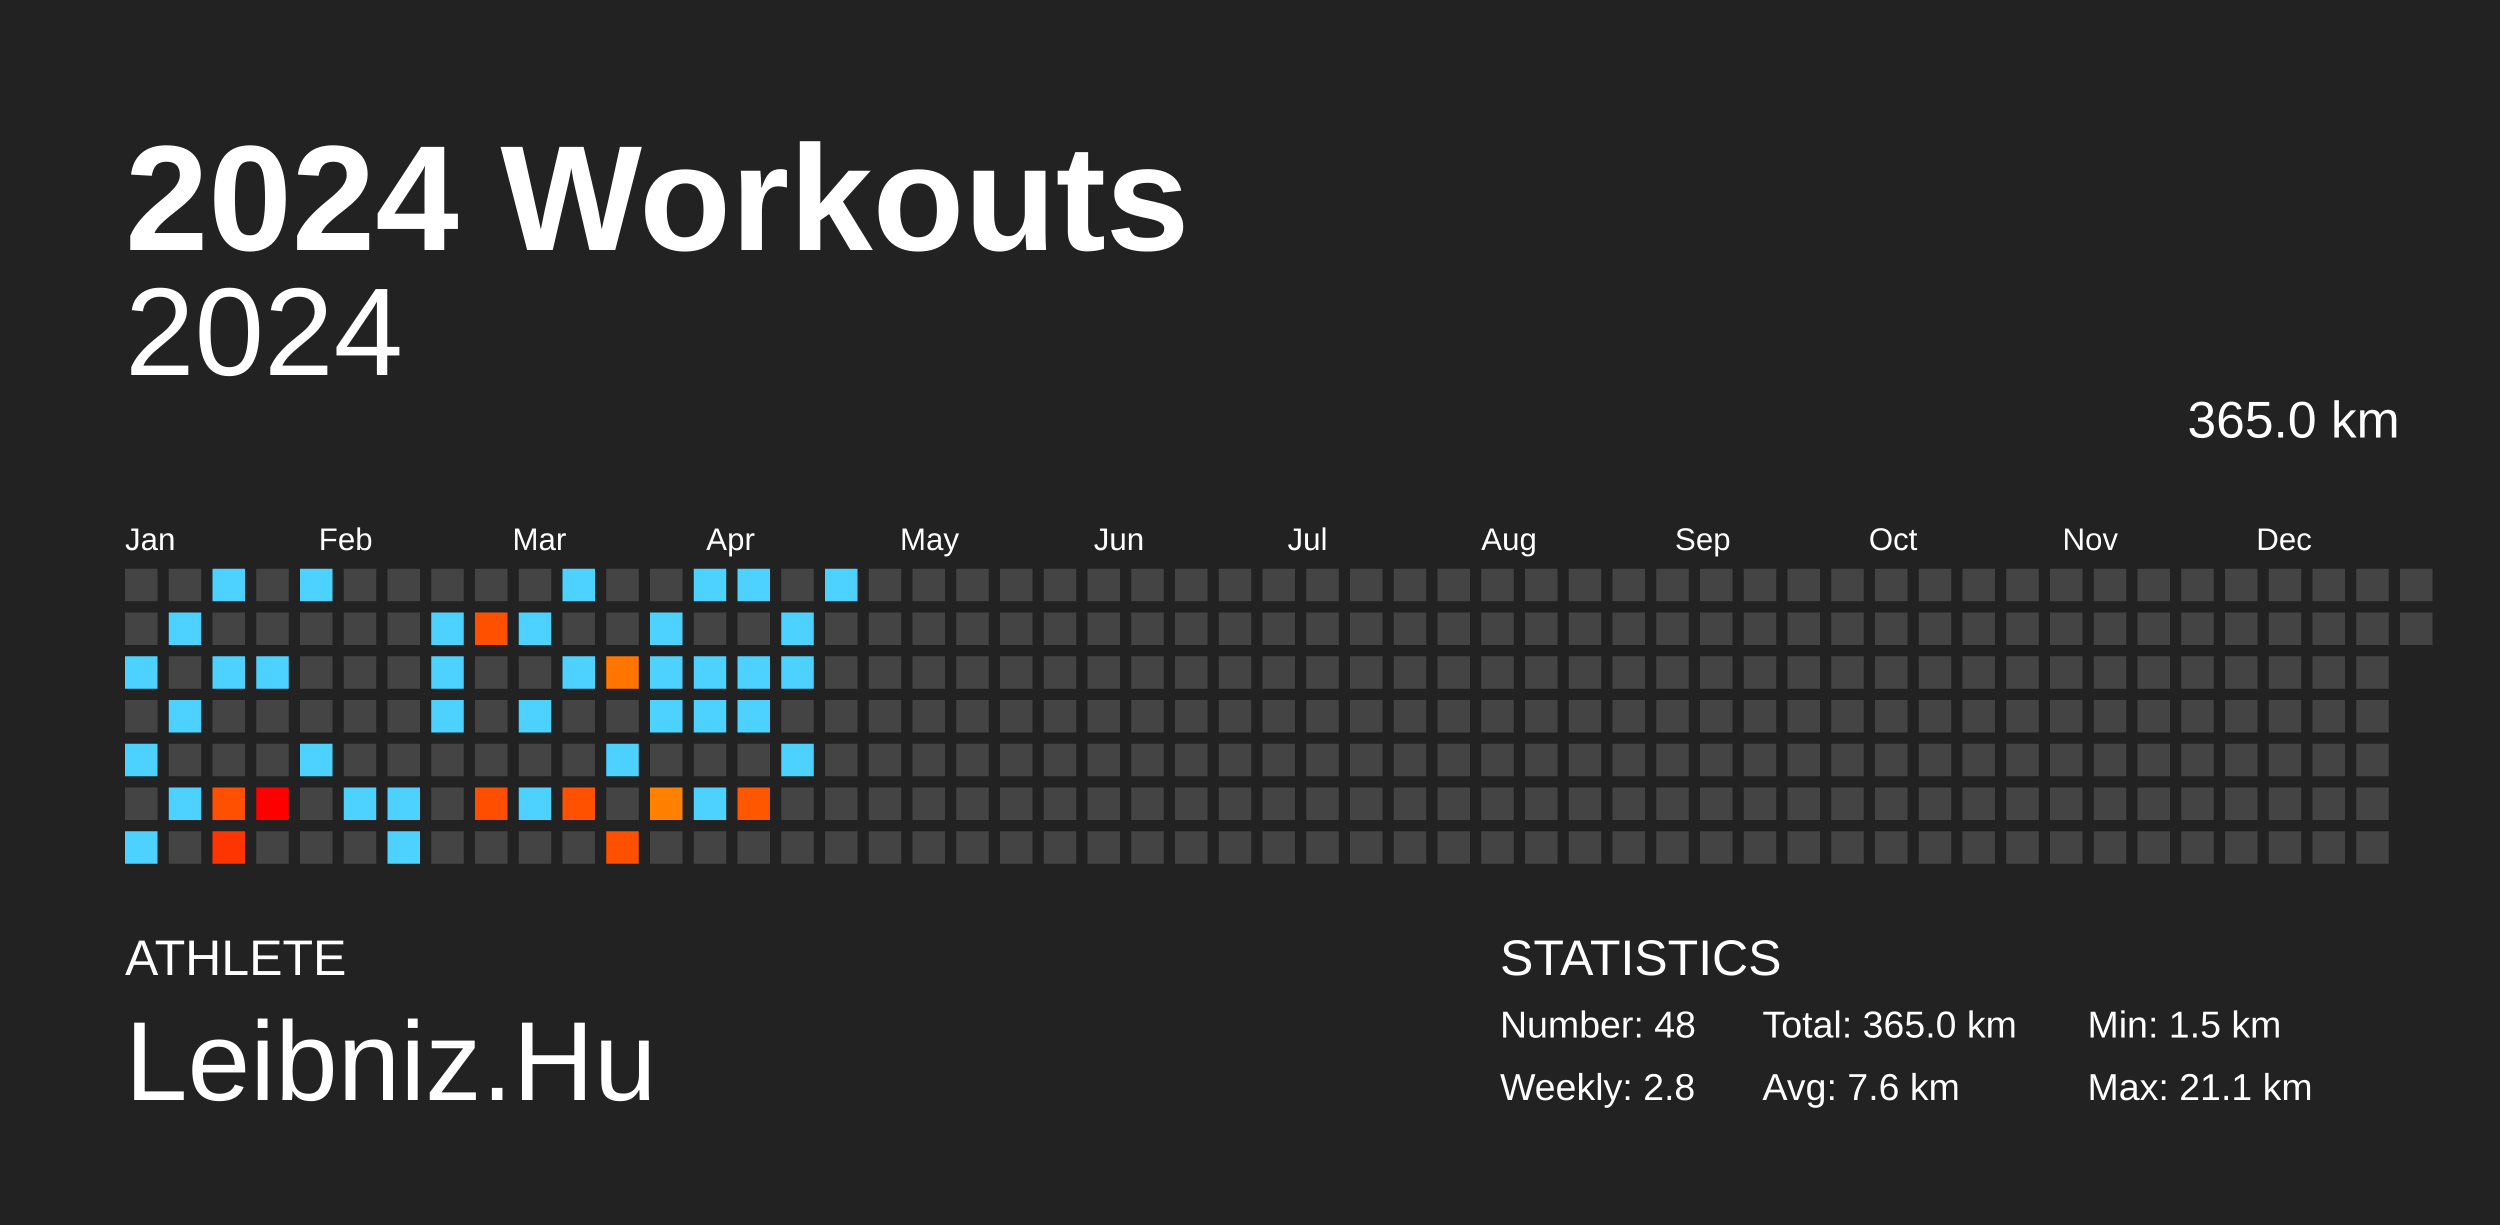
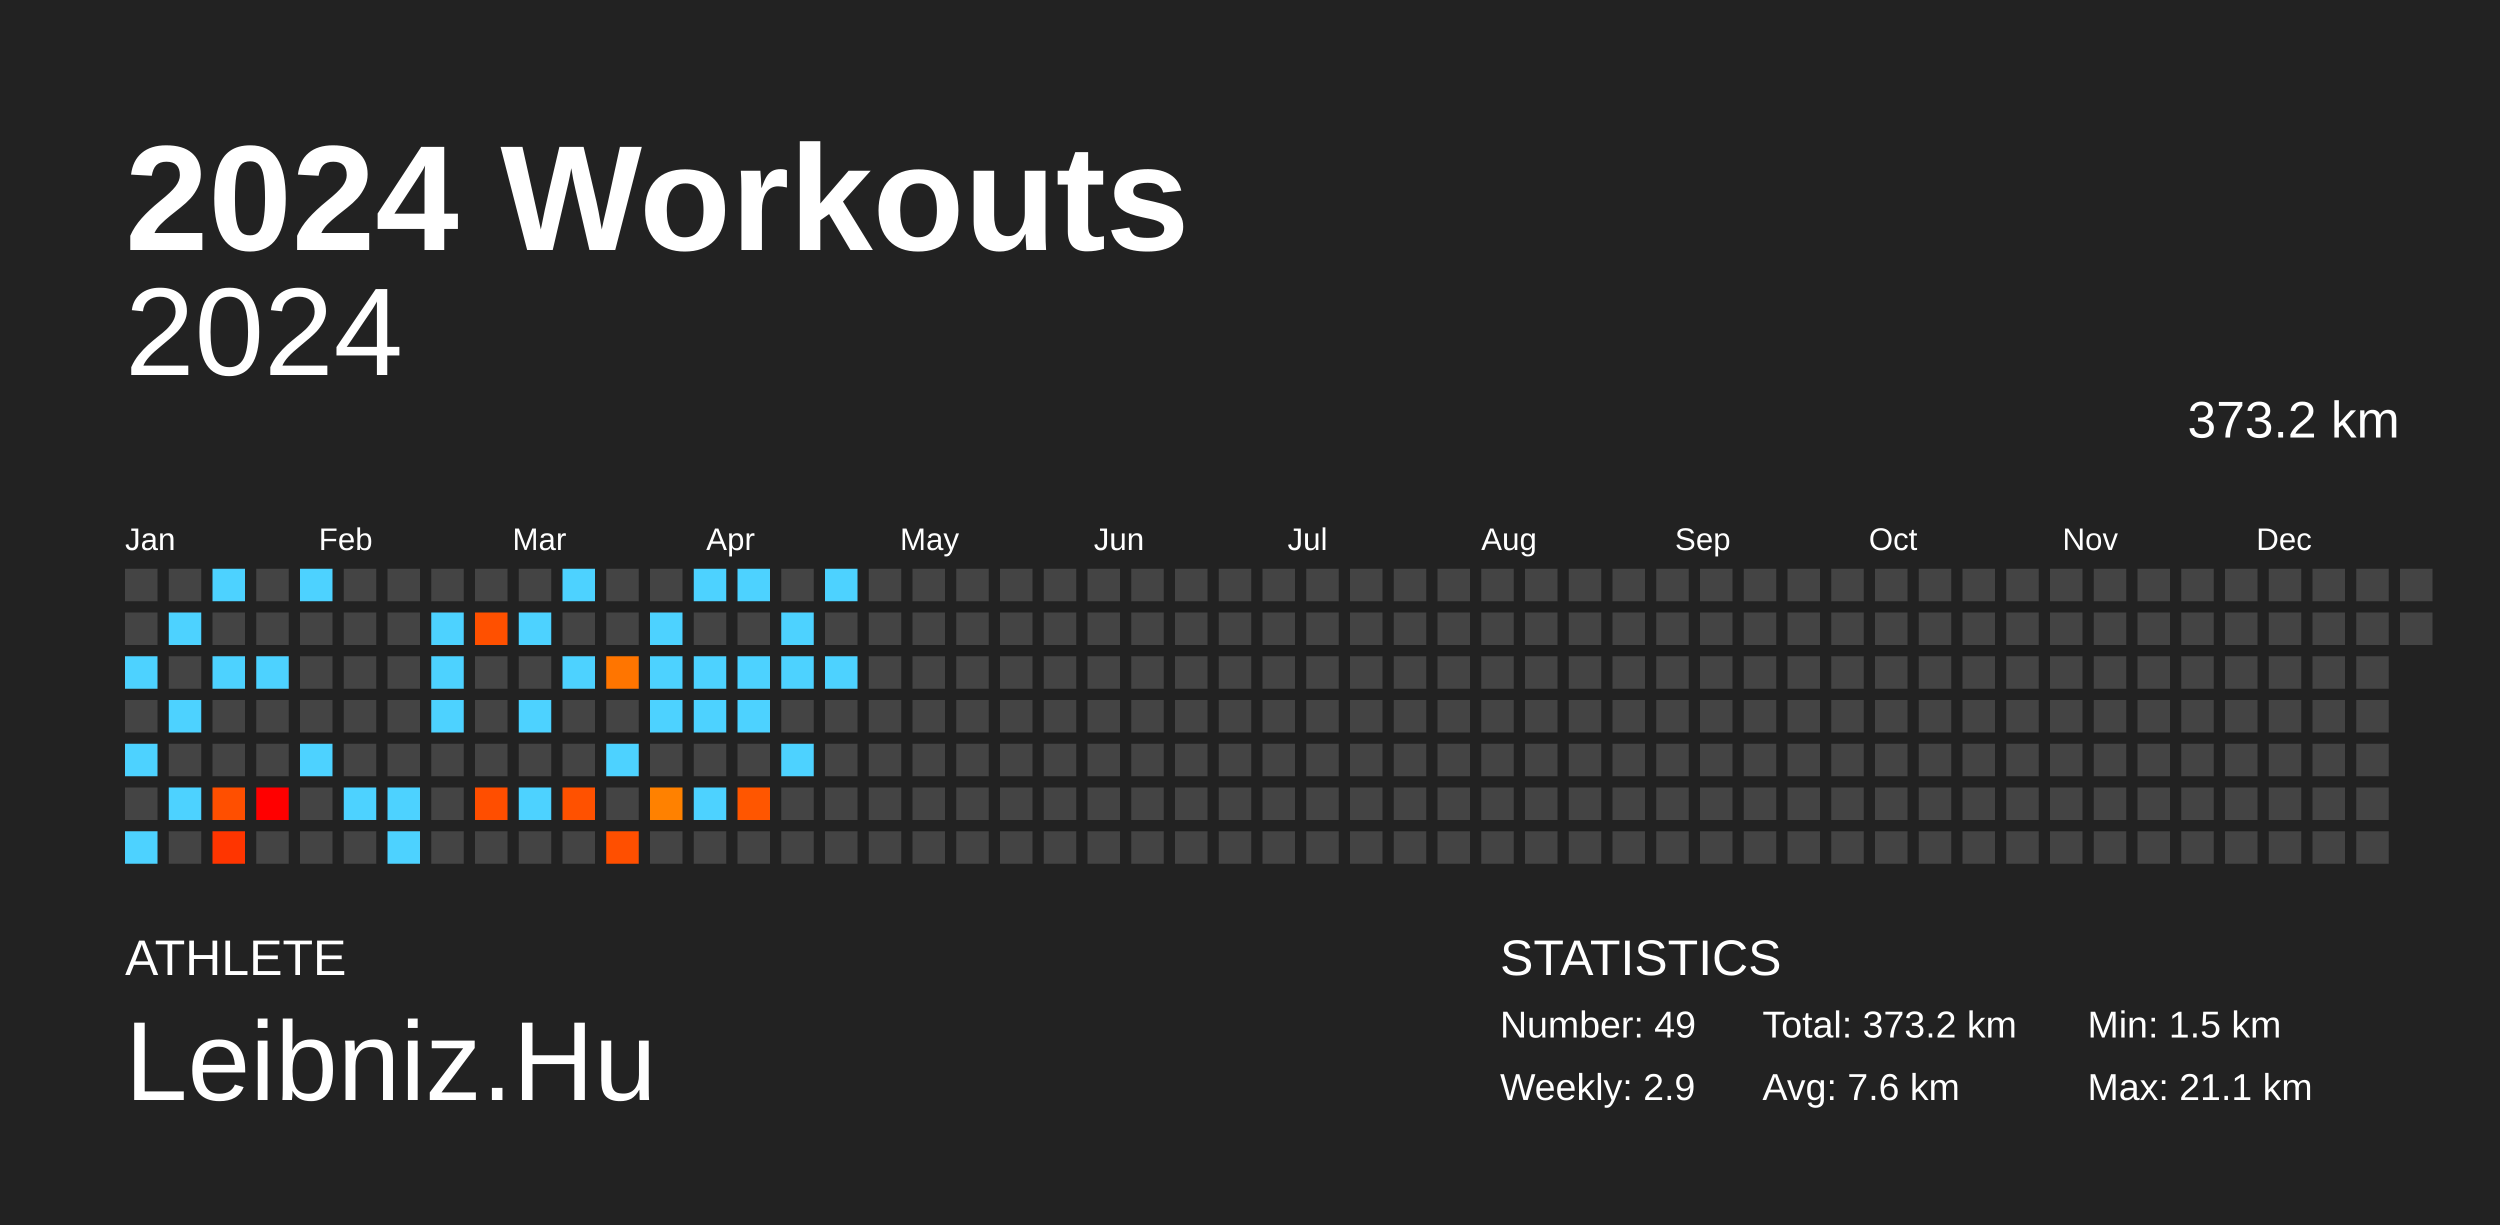
<svg xmlns="http://www.w3.org/2000/svg" baseProfile="full" height="98mm" version="1.1" viewBox="0,0,200,98" width="200mm">
  <defs />
  <rect fill="#222222" height="98" width="200" x="0" y="0" />
  <text fill="#FFFFFF" style="font-size:12px; font-family:Arial; font-weight:bold;" x="10" y="20">2024 Workouts</text>
  <text fill="#FFFFFF" style="font-size:4px; font-family:Arial" x="10" y="78">ATHLETE</text>
  <text fill="#FFFFFF" style="font-size:9px; font-family:Arial" x="10" y="88">Leibniz.Hu</text>
  <text fill="#FFFFFF" style="font-size:4px; font-family:Arial" x="120" y="78">STATISTICS</text>
-   <text fill="#FFFFFF" style="font-size:3px; font-family:Arial" x="120" y="83">Number: 48</text>
-   <text fill="#FFFFFF" style="font-size:3px; font-family:Arial" x="120" y="88">Weekly: 2.8</text>
-   <text fill="#FFFFFF" style="font-size:3px; font-family:Arial" x="141" y="83">Total: 365.0 km</text>
+   <text fill="#FFFFFF" style="font-size:3px; font-family:Arial" x="120" y="83">Number: 49</text>
+   <text fill="#FFFFFF" style="font-size:3px; font-family:Arial" x="120" y="88">Weekly: 2.9</text>
+   <text fill="#FFFFFF" style="font-size:3px; font-family:Arial" x="141" y="83">Total: 373.2 km</text>
  <text fill="#FFFFFF" style="font-size:3px; font-family:Arial" x="141" y="88">Avg: 7.6 km</text>
  <text fill="#FFFFFF" style="font-size:3px; font-family:Arial" x="167" y="83">Min: 1.5 km</text>
  <text fill="#FFFFFF" style="font-size:3px; font-family:Arial" x="167" y="88">Max: 21.1 km</text>
  <text alignment-baseline="hanging" fill="#FFFFFF" style="font-size:10.0px; font-family:Arial;" x="10" y="30">2024</text>
-   <text alignment-baseline="hanging" fill="#FFFFFF" style="font-size:4.125px; font-family:Arial;" x="175" y="35">365.0 km</text>
+   <text alignment-baseline="hanging" fill="#FFFFFF" style="font-size:4.125px; font-family:Arial;" x="175" y="35">373.2 km</text>
  <text fill="#FFFFFF" style="font-size:2.5px; font-family:Arial" x="10.0" y="44">Jan</text>
  <text fill="#FFFFFF" style="font-size:2.5px; font-family:Arial" x="25.5" y="44">Feb</text>
  <text fill="#FFFFFF" style="font-size:2.5px; font-family:Arial" x="41.0" y="44">Mar</text>
  <text fill="#FFFFFF" style="font-size:2.5px; font-family:Arial" x="56.5" y="44">Apr</text>
  <text fill="#FFFFFF" style="font-size:2.5px; font-family:Arial" x="72.0" y="44">May</text>
  <text fill="#FFFFFF" style="font-size:2.5px; font-family:Arial" x="87.5" y="44">Jun</text>
  <text fill="#FFFFFF" style="font-size:2.5px; font-family:Arial" x="103.0" y="44">Jul</text>
  <text fill="#FFFFFF" style="font-size:2.5px; font-family:Arial" x="118.5" y="44">Aug</text>
  <text fill="#FFFFFF" style="font-size:2.5px; font-family:Arial" x="134.0" y="44">Sep</text>
  <text fill="#FFFFFF" style="font-size:2.5px; font-family:Arial" x="149.5" y="44">Oct</text>
  <text fill="#FFFFFF" style="font-size:2.5px; font-family:Arial" x="165.0" y="44">Nov</text>
  <text fill="#FFFFFF" style="font-size:2.5px; font-family:Arial" x="180.5" y="44">Dec</text>
  <rect fill="#444444" height="2.6" width="2.6" x="10.0" y="45.5" />
  <rect fill="#444444" height="2.6" width="2.6" x="10.0" y="49.0" />
  <rect fill="#4dd2ff" height="2.6" width="2.6" x="10.0" y="52.5" />
  <rect fill="#444444" height="2.6" width="2.6" x="10.0" y="56.0" />
  <rect fill="#4dd2ff" height="2.6" width="2.6" x="10.0" y="59.5" />
  <rect fill="#444444" height="2.6" width="2.6" x="10.0" y="63.0" />
  <rect fill="#4dd2ff" height="2.6" width="2.6" x="10.0" y="66.5" />
  <rect fill="#444444" height="2.6" width="2.6" x="13.5" y="45.5" />
  <rect fill="#4dd2ff" height="2.6" width="2.6" x="13.5" y="49.0" />
  <rect fill="#444444" height="2.6" width="2.6" x="13.5" y="52.5" />
  <rect fill="#4dd2ff" height="2.6" width="2.6" x="13.5" y="56.0" />
  <rect fill="#444444" height="2.6" width="2.6" x="13.5" y="59.5" />
  <rect fill="#4dd2ff" height="2.6" width="2.6" x="13.5" y="63.0" />
  <rect fill="#444444" height="2.6" width="2.6" x="13.5" y="66.5" />
  <rect fill="#4dd2ff" height="2.6" width="2.6" x="17.0" y="45.5" />
  <rect fill="#444444" height="2.6" width="2.6" x="17.0" y="49.0" />
  <rect fill="#4dd2ff" height="2.6" width="2.6" x="17.0" y="52.5" />
  <rect fill="#444444" height="2.6" width="2.6" x="17.0" y="56.0" />
  <rect fill="#444444" height="2.6" width="2.6" x="17.0" y="59.5" />
  <rect fill="#ff4f00" height="2.6" width="2.6" x="17.0" y="63.0" />
  <rect fill="#ff3500" height="2.6" width="2.6" x="17.0" y="66.5" />
  <rect fill="#444444" height="2.6" width="2.6" x="20.5" y="45.5" />
  <rect fill="#444444" height="2.6" width="2.6" x="20.5" y="49.0" />
  <rect fill="#4dd2ff" height="2.6" width="2.6" x="20.5" y="52.5" />
  <rect fill="#444444" height="2.6" width="2.6" x="20.5" y="56.0" />
  <rect fill="#444444" height="2.6" width="2.6" x="20.5" y="59.5" />
  <rect fill="red" height="2.6" width="2.6" x="20.5" y="63.0" />
  <rect fill="#444444" height="2.6" width="2.6" x="20.5" y="66.5" />
  <rect fill="#4dd2ff" height="2.6" width="2.6" x="24.0" y="45.5" />
  <rect fill="#444444" height="2.6" width="2.6" x="24.0" y="49.0" />
  <rect fill="#444444" height="2.6" width="2.6" x="24.0" y="52.5" />
  <rect fill="#444444" height="2.6" width="2.6" x="24.0" y="56.0" />
  <rect fill="#4dd2ff" height="2.6" width="2.6" x="24.0" y="59.5" />
  <rect fill="#444444" height="2.6" width="2.6" x="24.0" y="63.0" />
  <rect fill="#444444" height="2.6" width="2.6" x="24.0" y="66.5" />
  <rect fill="#444444" height="2.6" width="2.6" x="27.5" y="45.5" />
  <rect fill="#444444" height="2.6" width="2.6" x="27.5" y="49.0" />
  <rect fill="#444444" height="2.6" width="2.6" x="27.5" y="52.5" />
  <rect fill="#444444" height="2.6" width="2.6" x="27.5" y="56.0" />
  <rect fill="#444444" height="2.6" width="2.6" x="27.5" y="59.5" />
  <rect fill="#4dd2ff" height="2.6" width="2.6" x="27.5" y="63.0" />
  <rect fill="#444444" height="2.6" width="2.6" x="27.5" y="66.5" />
  <rect fill="#444444" height="2.6" width="2.6" x="31.0" y="45.5" />
  <rect fill="#444444" height="2.6" width="2.6" x="31.0" y="49.0" />
  <rect fill="#444444" height="2.6" width="2.6" x="31.0" y="52.5" />
  <rect fill="#444444" height="2.6" width="2.6" x="31.0" y="56.0" />
  <rect fill="#444444" height="2.6" width="2.6" x="31.0" y="59.5" />
  <rect fill="#4dd2ff" height="2.6" width="2.6" x="31.0" y="63.0" />
  <rect fill="#4dd2ff" height="2.6" width="2.6" x="31.0" y="66.5" />
  <rect fill="#444444" height="2.6" width="2.6" x="34.5" y="45.5" />
  <rect fill="#4dd2ff" height="2.6" width="2.6" x="34.5" y="49.0" />
  <rect fill="#4dd2ff" height="2.6" width="2.6" x="34.5" y="52.5" />
  <rect fill="#4dd2ff" height="2.6" width="2.6" x="34.5" y="56.0" />
  <rect fill="#444444" height="2.6" width="2.6" x="34.5" y="59.5" />
  <rect fill="#444444" height="2.6" width="2.6" x="34.5" y="63.0" />
  <rect fill="#444444" height="2.6" width="2.6" x="34.5" y="66.5" />
  <rect fill="#444444" height="2.6" width="2.6" x="38.0" y="45.5" />
  <rect fill="#ff5000" height="2.6" width="2.6" x="38.0" y="49.0" />
  <rect fill="#444444" height="2.6" width="2.6" x="38.0" y="52.5" />
  <rect fill="#444444" height="2.6" width="2.6" x="38.0" y="56.0" />
  <rect fill="#444444" height="2.6" width="2.6" x="38.0" y="59.5" />
  <rect fill="#ff4e00" height="2.6" width="2.6" x="38.0" y="63.0" />
  <rect fill="#444444" height="2.6" width="2.6" x="38.0" y="66.5" />
  <rect fill="#444444" height="2.6" width="2.6" x="41.5" y="45.5" />
  <rect fill="#4dd2ff" height="2.6" width="2.6" x="41.5" y="49.0" />
  <rect fill="#444444" height="2.6" width="2.6" x="41.5" y="52.5" />
  <rect fill="#4dd2ff" height="2.6" width="2.6" x="41.5" y="56.0" />
  <rect fill="#444444" height="2.6" width="2.6" x="41.5" y="59.5" />
  <rect fill="#4dd2ff" height="2.6" width="2.6" x="41.5" y="63.0" />
  <rect fill="#444444" height="2.6" width="2.6" x="41.5" y="66.5" />
  <rect fill="#4dd2ff" height="2.6" width="2.6" x="45.0" y="45.5" />
  <rect fill="#444444" height="2.6" width="2.6" x="45.0" y="49.0" />
  <rect fill="#4dd2ff" height="2.6" width="2.6" x="45.0" y="52.5" />
  <rect fill="#444444" height="2.6" width="2.6" x="45.0" y="56.0" />
  <rect fill="#444444" height="2.6" width="2.6" x="45.0" y="59.5" />
  <rect fill="#ff5100" height="2.6" width="2.6" x="45.0" y="63.0" />
  <rect fill="#444444" height="2.6" width="2.6" x="45.0" y="66.5" />
  <rect fill="#444444" height="2.6" width="2.6" x="48.5" y="45.5" />
  <rect fill="#444444" height="2.6" width="2.6" x="48.5" y="49.0" />
  <rect fill="#ff7500" height="2.6" width="2.6" x="48.5" y="52.5" />
  <rect fill="#444444" height="2.6" width="2.6" x="48.5" y="56.0" />
  <rect fill="#4dd2ff" height="2.6" width="2.6" x="48.5" y="59.5" />
  <rect fill="#444444" height="2.6" width="2.6" x="48.5" y="63.0" />
  <rect fill="#ff4f00" height="2.6" width="2.6" x="48.5" y="66.5" />
  <rect fill="#444444" height="2.6" width="2.6" x="52.0" y="45.5" />
  <rect fill="#4dd2ff" height="2.6" width="2.6" x="52.0" y="49.0" />
  <rect fill="#4dd2ff" height="2.6" width="2.6" x="52.0" y="52.5" />
  <rect fill="#4dd2ff" height="2.6" width="2.6" x="52.0" y="56.0" />
  <rect fill="#444444" height="2.6" width="2.6" x="52.0" y="59.5" />
  <rect fill="#ff8100" height="2.6" width="2.6" x="52.0" y="63.0" />
  <rect fill="#444444" height="2.6" width="2.6" x="52.0" y="66.5" />
  <rect fill="#4dd2ff" height="2.6" width="2.6" x="55.5" y="45.5" />
  <rect fill="#444444" height="2.6" width="2.6" x="55.5" y="49.0" />
  <rect fill="#4dd2ff" height="2.6" width="2.6" x="55.5" y="52.5" />
  <rect fill="#4dd2ff" height="2.6" width="2.6" x="55.5" y="56.0" />
  <rect fill="#444444" height="2.6" width="2.6" x="55.5" y="59.5" />
  <rect fill="#4dd2ff" height="2.6" width="2.6" x="55.5" y="63.0" />
  <rect fill="#444444" height="2.6" width="2.6" x="55.5" y="66.5" />
  <rect fill="#4dd2ff" height="2.6" width="2.6" x="59.0" y="45.5" />
  <rect fill="#444444" height="2.6" width="2.6" x="59.0" y="49.0" />
  <rect fill="#4dd2ff" height="2.6" width="2.6" x="59.0" y="52.5" />
  <rect fill="#4dd2ff" height="2.6" width="2.6" x="59.0" y="56.0" />
  <rect fill="#444444" height="2.6" width="2.6" x="59.0" y="59.5" />
  <rect fill="#ff5600" height="2.6" width="2.6" x="59.0" y="63.0" />
  <rect fill="#444444" height="2.6" width="2.6" x="59.0" y="66.5" />
  <rect fill="#444444" height="2.6" width="2.6" x="62.5" y="45.5" />
  <rect fill="#4dd2ff" height="2.6" width="2.6" x="62.5" y="49.0" />
  <rect fill="#4dd2ff" height="2.6" width="2.6" x="62.5" y="52.5" />
  <rect fill="#444444" height="2.6" width="2.6" x="62.5" y="56.0" />
  <rect fill="#4dd2ff" height="2.6" width="2.6" x="62.5" y="59.5" />
  <rect fill="#444444" height="2.6" width="2.6" x="62.5" y="63.0" />
  <rect fill="#444444" height="2.6" width="2.6" x="62.5" y="66.5" />
  <rect fill="#4dd2ff" height="2.6" width="2.6" x="66.0" y="45.5" />
  <rect fill="#444444" height="2.6" width="2.6" x="66.0" y="49.0" />
-   <rect fill="#444444" height="2.6" width="2.6" x="66.0" y="52.5" />
+   <rect fill="#4dd2ff" height="2.6" width="2.6" x="66.0" y="52.5" />
  <rect fill="#444444" height="2.6" width="2.6" x="66.0" y="56.0" />
  <rect fill="#444444" height="2.6" width="2.6" x="66.0" y="59.5" />
  <rect fill="#444444" height="2.6" width="2.6" x="66.0" y="63.0" />
  <rect fill="#444444" height="2.6" width="2.6" x="66.0" y="66.5" />
  <rect fill="#444444" height="2.6" width="2.6" x="69.5" y="45.5" />
  <rect fill="#444444" height="2.6" width="2.6" x="69.5" y="49.0" />
  <rect fill="#444444" height="2.6" width="2.6" x="69.5" y="52.5" />
  <rect fill="#444444" height="2.6" width="2.6" x="69.5" y="56.0" />
  <rect fill="#444444" height="2.6" width="2.6" x="69.5" y="59.5" />
  <rect fill="#444444" height="2.6" width="2.6" x="69.5" y="63.0" />
  <rect fill="#444444" height="2.6" width="2.6" x="69.5" y="66.5" />
  <rect fill="#444444" height="2.6" width="2.6" x="73.0" y="45.5" />
  <rect fill="#444444" height="2.6" width="2.6" x="73.0" y="49.0" />
  <rect fill="#444444" height="2.6" width="2.6" x="73.0" y="52.5" />
  <rect fill="#444444" height="2.6" width="2.6" x="73.0" y="56.0" />
  <rect fill="#444444" height="2.6" width="2.6" x="73.0" y="59.5" />
  <rect fill="#444444" height="2.6" width="2.6" x="73.0" y="63.0" />
  <rect fill="#444444" height="2.6" width="2.6" x="73.0" y="66.5" />
  <rect fill="#444444" height="2.6" width="2.6" x="76.5" y="45.5" />
  <rect fill="#444444" height="2.6" width="2.6" x="76.5" y="49.0" />
  <rect fill="#444444" height="2.6" width="2.6" x="76.5" y="52.5" />
  <rect fill="#444444" height="2.6" width="2.6" x="76.5" y="56.0" />
  <rect fill="#444444" height="2.6" width="2.6" x="76.5" y="59.5" />
  <rect fill="#444444" height="2.6" width="2.6" x="76.5" y="63.0" />
  <rect fill="#444444" height="2.6" width="2.6" x="76.5" y="66.5" />
  <rect fill="#444444" height="2.6" width="2.6" x="80.0" y="45.5" />
  <rect fill="#444444" height="2.6" width="2.6" x="80.0" y="49.0" />
  <rect fill="#444444" height="2.6" width="2.6" x="80.0" y="52.5" />
  <rect fill="#444444" height="2.6" width="2.6" x="80.0" y="56.0" />
  <rect fill="#444444" height="2.6" width="2.6" x="80.0" y="59.5" />
  <rect fill="#444444" height="2.6" width="2.6" x="80.0" y="63.0" />
  <rect fill="#444444" height="2.6" width="2.6" x="80.0" y="66.5" />
  <rect fill="#444444" height="2.6" width="2.6" x="83.5" y="45.5" />
  <rect fill="#444444" height="2.6" width="2.6" x="83.5" y="49.0" />
  <rect fill="#444444" height="2.6" width="2.6" x="83.5" y="52.5" />
  <rect fill="#444444" height="2.6" width="2.6" x="83.5" y="56.0" />
  <rect fill="#444444" height="2.6" width="2.6" x="83.5" y="59.5" />
  <rect fill="#444444" height="2.6" width="2.6" x="83.5" y="63.0" />
  <rect fill="#444444" height="2.6" width="2.6" x="83.5" y="66.5" />
  <rect fill="#444444" height="2.6" width="2.6" x="87.0" y="45.5" />
  <rect fill="#444444" height="2.6" width="2.6" x="87.0" y="49.0" />
  <rect fill="#444444" height="2.6" width="2.6" x="87.0" y="52.5" />
  <rect fill="#444444" height="2.6" width="2.6" x="87.0" y="56.0" />
  <rect fill="#444444" height="2.6" width="2.6" x="87.0" y="59.5" />
  <rect fill="#444444" height="2.6" width="2.6" x="87.0" y="63.0" />
  <rect fill="#444444" height="2.6" width="2.6" x="87.0" y="66.5" />
  <rect fill="#444444" height="2.6" width="2.6" x="90.5" y="45.5" />
  <rect fill="#444444" height="2.6" width="2.6" x="90.5" y="49.0" />
  <rect fill="#444444" height="2.6" width="2.6" x="90.5" y="52.5" />
  <rect fill="#444444" height="2.6" width="2.6" x="90.5" y="56.0" />
  <rect fill="#444444" height="2.6" width="2.6" x="90.5" y="59.5" />
  <rect fill="#444444" height="2.6" width="2.6" x="90.5" y="63.0" />
  <rect fill="#444444" height="2.6" width="2.6" x="90.5" y="66.5" />
  <rect fill="#444444" height="2.6" width="2.6" x="94.0" y="45.5" />
  <rect fill="#444444" height="2.6" width="2.6" x="94.0" y="49.0" />
  <rect fill="#444444" height="2.6" width="2.6" x="94.0" y="52.5" />
  <rect fill="#444444" height="2.6" width="2.6" x="94.0" y="56.0" />
  <rect fill="#444444" height="2.6" width="2.6" x="94.0" y="59.5" />
  <rect fill="#444444" height="2.6" width="2.6" x="94.0" y="63.0" />
  <rect fill="#444444" height="2.6" width="2.6" x="94.0" y="66.5" />
  <rect fill="#444444" height="2.6" width="2.6" x="97.5" y="45.5" />
  <rect fill="#444444" height="2.6" width="2.6" x="97.5" y="49.0" />
  <rect fill="#444444" height="2.6" width="2.6" x="97.5" y="52.5" />
  <rect fill="#444444" height="2.6" width="2.6" x="97.5" y="56.0" />
  <rect fill="#444444" height="2.6" width="2.6" x="97.5" y="59.5" />
  <rect fill="#444444" height="2.6" width="2.6" x="97.5" y="63.0" />
  <rect fill="#444444" height="2.6" width="2.6" x="97.5" y="66.5" />
  <rect fill="#444444" height="2.6" width="2.6" x="101.0" y="45.5" />
  <rect fill="#444444" height="2.6" width="2.6" x="101.0" y="49.0" />
  <rect fill="#444444" height="2.6" width="2.6" x="101.0" y="52.5" />
  <rect fill="#444444" height="2.6" width="2.6" x="101.0" y="56.0" />
  <rect fill="#444444" height="2.6" width="2.6" x="101.0" y="59.5" />
  <rect fill="#444444" height="2.6" width="2.6" x="101.0" y="63.0" />
  <rect fill="#444444" height="2.6" width="2.6" x="101.0" y="66.5" />
  <rect fill="#444444" height="2.6" width="2.6" x="104.5" y="45.5" />
  <rect fill="#444444" height="2.6" width="2.6" x="104.5" y="49.0" />
  <rect fill="#444444" height="2.6" width="2.6" x="104.5" y="52.5" />
  <rect fill="#444444" height="2.6" width="2.6" x="104.5" y="56.0" />
  <rect fill="#444444" height="2.6" width="2.6" x="104.5" y="59.5" />
  <rect fill="#444444" height="2.6" width="2.6" x="104.5" y="63.0" />
  <rect fill="#444444" height="2.6" width="2.6" x="104.5" y="66.5" />
  <rect fill="#444444" height="2.6" width="2.6" x="108.0" y="45.5" />
  <rect fill="#444444" height="2.6" width="2.6" x="108.0" y="49.0" />
  <rect fill="#444444" height="2.6" width="2.6" x="108.0" y="52.5" />
  <rect fill="#444444" height="2.6" width="2.6" x="108.0" y="56.0" />
  <rect fill="#444444" height="2.6" width="2.6" x="108.0" y="59.5" />
  <rect fill="#444444" height="2.6" width="2.6" x="108.0" y="63.0" />
  <rect fill="#444444" height="2.6" width="2.6" x="108.0" y="66.5" />
  <rect fill="#444444" height="2.6" width="2.6" x="111.5" y="45.5" />
  <rect fill="#444444" height="2.6" width="2.6" x="111.5" y="49.0" />
  <rect fill="#444444" height="2.6" width="2.6" x="111.5" y="52.5" />
  <rect fill="#444444" height="2.6" width="2.6" x="111.5" y="56.0" />
  <rect fill="#444444" height="2.6" width="2.6" x="111.5" y="59.5" />
  <rect fill="#444444" height="2.6" width="2.6" x="111.5" y="63.0" />
  <rect fill="#444444" height="2.6" width="2.6" x="111.5" y="66.5" />
  <rect fill="#444444" height="2.6" width="2.6" x="115.0" y="45.5" />
  <rect fill="#444444" height="2.6" width="2.6" x="115.0" y="49.0" />
  <rect fill="#444444" height="2.6" width="2.6" x="115.0" y="52.5" />
  <rect fill="#444444" height="2.6" width="2.6" x="115.0" y="56.0" />
  <rect fill="#444444" height="2.6" width="2.6" x="115.0" y="59.5" />
  <rect fill="#444444" height="2.6" width="2.6" x="115.0" y="63.0" />
  <rect fill="#444444" height="2.6" width="2.6" x="115.0" y="66.5" />
  <rect fill="#444444" height="2.6" width="2.6" x="118.5" y="45.5" />
  <rect fill="#444444" height="2.6" width="2.6" x="118.5" y="49.0" />
  <rect fill="#444444" height="2.6" width="2.6" x="118.5" y="52.5" />
  <rect fill="#444444" height="2.6" width="2.6" x="118.5" y="56.0" />
  <rect fill="#444444" height="2.6" width="2.6" x="118.5" y="59.5" />
  <rect fill="#444444" height="2.6" width="2.6" x="118.5" y="63.0" />
  <rect fill="#444444" height="2.6" width="2.6" x="118.5" y="66.5" />
  <rect fill="#444444" height="2.6" width="2.6" x="122.0" y="45.5" />
  <rect fill="#444444" height="2.6" width="2.6" x="122.0" y="49.0" />
  <rect fill="#444444" height="2.6" width="2.6" x="122.0" y="52.5" />
  <rect fill="#444444" height="2.6" width="2.6" x="122.0" y="56.0" />
  <rect fill="#444444" height="2.6" width="2.6" x="122.0" y="59.5" />
  <rect fill="#444444" height="2.6" width="2.6" x="122.0" y="63.0" />
  <rect fill="#444444" height="2.6" width="2.6" x="122.0" y="66.5" />
  <rect fill="#444444" height="2.6" width="2.6" x="125.5" y="45.5" />
  <rect fill="#444444" height="2.6" width="2.6" x="125.5" y="49.0" />
  <rect fill="#444444" height="2.6" width="2.6" x="125.5" y="52.5" />
  <rect fill="#444444" height="2.6" width="2.6" x="125.5" y="56.0" />
  <rect fill="#444444" height="2.6" width="2.6" x="125.5" y="59.5" />
  <rect fill="#444444" height="2.6" width="2.6" x="125.5" y="63.0" />
  <rect fill="#444444" height="2.6" width="2.6" x="125.5" y="66.5" />
  <rect fill="#444444" height="2.6" width="2.6" x="129.0" y="45.5" />
  <rect fill="#444444" height="2.6" width="2.6" x="129.0" y="49.0" />
  <rect fill="#444444" height="2.6" width="2.6" x="129.0" y="52.5" />
  <rect fill="#444444" height="2.6" width="2.6" x="129.0" y="56.0" />
  <rect fill="#444444" height="2.6" width="2.6" x="129.0" y="59.5" />
  <rect fill="#444444" height="2.6" width="2.6" x="129.0" y="63.0" />
  <rect fill="#444444" height="2.6" width="2.6" x="129.0" y="66.5" />
  <rect fill="#444444" height="2.6" width="2.6" x="132.5" y="45.5" />
  <rect fill="#444444" height="2.6" width="2.6" x="132.5" y="49.0" />
  <rect fill="#444444" height="2.6" width="2.6" x="132.5" y="52.5" />
  <rect fill="#444444" height="2.6" width="2.6" x="132.5" y="56.0" />
  <rect fill="#444444" height="2.6" width="2.6" x="132.5" y="59.5" />
  <rect fill="#444444" height="2.6" width="2.6" x="132.5" y="63.0" />
  <rect fill="#444444" height="2.6" width="2.6" x="132.5" y="66.5" />
  <rect fill="#444444" height="2.6" width="2.6" x="136.0" y="45.5" />
  <rect fill="#444444" height="2.6" width="2.6" x="136.0" y="49.0" />
  <rect fill="#444444" height="2.6" width="2.6" x="136.0" y="52.5" />
  <rect fill="#444444" height="2.6" width="2.6" x="136.0" y="56.0" />
  <rect fill="#444444" height="2.6" width="2.6" x="136.0" y="59.5" />
  <rect fill="#444444" height="2.6" width="2.6" x="136.0" y="63.0" />
  <rect fill="#444444" height="2.6" width="2.6" x="136.0" y="66.5" />
  <rect fill="#444444" height="2.6" width="2.6" x="139.5" y="45.5" />
  <rect fill="#444444" height="2.6" width="2.6" x="139.5" y="49.0" />
  <rect fill="#444444" height="2.6" width="2.6" x="139.5" y="52.5" />
  <rect fill="#444444" height="2.6" width="2.6" x="139.5" y="56.0" />
  <rect fill="#444444" height="2.6" width="2.6" x="139.5" y="59.5" />
  <rect fill="#444444" height="2.6" width="2.6" x="139.5" y="63.0" />
  <rect fill="#444444" height="2.6" width="2.6" x="139.5" y="66.5" />
  <rect fill="#444444" height="2.6" width="2.6" x="143.0" y="45.5" />
  <rect fill="#444444" height="2.6" width="2.6" x="143.0" y="49.0" />
  <rect fill="#444444" height="2.6" width="2.6" x="143.0" y="52.5" />
  <rect fill="#444444" height="2.6" width="2.6" x="143.0" y="56.0" />
  <rect fill="#444444" height="2.6" width="2.6" x="143.0" y="59.5" />
  <rect fill="#444444" height="2.6" width="2.6" x="143.0" y="63.0" />
  <rect fill="#444444" height="2.6" width="2.6" x="143.0" y="66.5" />
  <rect fill="#444444" height="2.6" width="2.6" x="146.5" y="45.5" />
  <rect fill="#444444" height="2.6" width="2.6" x="146.5" y="49.0" />
  <rect fill="#444444" height="2.6" width="2.6" x="146.5" y="52.5" />
  <rect fill="#444444" height="2.6" width="2.6" x="146.5" y="56.0" />
  <rect fill="#444444" height="2.6" width="2.6" x="146.5" y="59.5" />
  <rect fill="#444444" height="2.6" width="2.6" x="146.5" y="63.0" />
  <rect fill="#444444" height="2.6" width="2.6" x="146.5" y="66.5" />
  <rect fill="#444444" height="2.6" width="2.6" x="150.0" y="45.5" />
  <rect fill="#444444" height="2.6" width="2.6" x="150.0" y="49.0" />
  <rect fill="#444444" height="2.6" width="2.6" x="150.0" y="52.5" />
  <rect fill="#444444" height="2.6" width="2.6" x="150.0" y="56.0" />
  <rect fill="#444444" height="2.6" width="2.6" x="150.0" y="59.5" />
  <rect fill="#444444" height="2.6" width="2.6" x="150.0" y="63.0" />
  <rect fill="#444444" height="2.6" width="2.6" x="150.0" y="66.5" />
  <rect fill="#444444" height="2.6" width="2.6" x="153.5" y="45.5" />
  <rect fill="#444444" height="2.6" width="2.6" x="153.5" y="49.0" />
  <rect fill="#444444" height="2.6" width="2.6" x="153.5" y="52.5" />
  <rect fill="#444444" height="2.6" width="2.6" x="153.5" y="56.0" />
  <rect fill="#444444" height="2.6" width="2.6" x="153.5" y="59.5" />
  <rect fill="#444444" height="2.6" width="2.6" x="153.5" y="63.0" />
  <rect fill="#444444" height="2.6" width="2.6" x="153.5" y="66.5" />
  <rect fill="#444444" height="2.6" width="2.6" x="157.0" y="45.5" />
  <rect fill="#444444" height="2.6" width="2.6" x="157.0" y="49.0" />
  <rect fill="#444444" height="2.6" width="2.6" x="157.0" y="52.5" />
  <rect fill="#444444" height="2.6" width="2.6" x="157.0" y="56.0" />
  <rect fill="#444444" height="2.6" width="2.6" x="157.0" y="59.5" />
  <rect fill="#444444" height="2.6" width="2.6" x="157.0" y="63.0" />
  <rect fill="#444444" height="2.6" width="2.6" x="157.0" y="66.5" />
  <rect fill="#444444" height="2.6" width="2.6" x="160.5" y="45.5" />
  <rect fill="#444444" height="2.6" width="2.6" x="160.5" y="49.0" />
  <rect fill="#444444" height="2.6" width="2.6" x="160.5" y="52.5" />
  <rect fill="#444444" height="2.6" width="2.6" x="160.5" y="56.0" />
  <rect fill="#444444" height="2.6" width="2.6" x="160.5" y="59.5" />
  <rect fill="#444444" height="2.6" width="2.6" x="160.5" y="63.0" />
  <rect fill="#444444" height="2.6" width="2.6" x="160.5" y="66.5" />
  <rect fill="#444444" height="2.6" width="2.6" x="164.0" y="45.5" />
  <rect fill="#444444" height="2.6" width="2.6" x="164.0" y="49.0" />
  <rect fill="#444444" height="2.6" width="2.6" x="164.0" y="52.5" />
  <rect fill="#444444" height="2.6" width="2.6" x="164.0" y="56.0" />
  <rect fill="#444444" height="2.6" width="2.6" x="164.0" y="59.5" />
  <rect fill="#444444" height="2.6" width="2.6" x="164.0" y="63.0" />
  <rect fill="#444444" height="2.6" width="2.6" x="164.0" y="66.5" />
  <rect fill="#444444" height="2.6" width="2.6" x="167.5" y="45.5" />
  <rect fill="#444444" height="2.6" width="2.6" x="167.5" y="49.0" />
  <rect fill="#444444" height="2.6" width="2.6" x="167.5" y="52.5" />
  <rect fill="#444444" height="2.6" width="2.6" x="167.5" y="56.0" />
  <rect fill="#444444" height="2.6" width="2.6" x="167.5" y="59.5" />
  <rect fill="#444444" height="2.6" width="2.6" x="167.5" y="63.0" />
  <rect fill="#444444" height="2.6" width="2.6" x="167.5" y="66.5" />
  <rect fill="#444444" height="2.6" width="2.6" x="171.0" y="45.5" />
  <rect fill="#444444" height="2.6" width="2.6" x="171.0" y="49.0" />
  <rect fill="#444444" height="2.6" width="2.6" x="171.0" y="52.5" />
  <rect fill="#444444" height="2.6" width="2.6" x="171.0" y="56.0" />
  <rect fill="#444444" height="2.6" width="2.6" x="171.0" y="59.5" />
  <rect fill="#444444" height="2.6" width="2.6" x="171.0" y="63.0" />
  <rect fill="#444444" height="2.6" width="2.6" x="171.0" y="66.5" />
  <rect fill="#444444" height="2.6" width="2.6" x="174.5" y="45.5" />
  <rect fill="#444444" height="2.6" width="2.6" x="174.5" y="49.0" />
  <rect fill="#444444" height="2.6" width="2.6" x="174.5" y="52.5" />
  <rect fill="#444444" height="2.6" width="2.6" x="174.5" y="56.0" />
  <rect fill="#444444" height="2.6" width="2.6" x="174.5" y="59.5" />
  <rect fill="#444444" height="2.6" width="2.6" x="174.5" y="63.0" />
  <rect fill="#444444" height="2.6" width="2.6" x="174.5" y="66.5" />
  <rect fill="#444444" height="2.6" width="2.6" x="178.0" y="45.5" />
  <rect fill="#444444" height="2.6" width="2.6" x="178.0" y="49.0" />
  <rect fill="#444444" height="2.6" width="2.6" x="178.0" y="52.5" />
  <rect fill="#444444" height="2.6" width="2.6" x="178.0" y="56.0" />
  <rect fill="#444444" height="2.6" width="2.6" x="178.0" y="59.5" />
  <rect fill="#444444" height="2.6" width="2.6" x="178.0" y="63.0" />
  <rect fill="#444444" height="2.6" width="2.6" x="178.0" y="66.5" />
  <rect fill="#444444" height="2.6" width="2.6" x="181.5" y="45.5" />
  <rect fill="#444444" height="2.6" width="2.6" x="181.5" y="49.0" />
  <rect fill="#444444" height="2.6" width="2.6" x="181.5" y="52.5" />
  <rect fill="#444444" height="2.6" width="2.6" x="181.5" y="56.0" />
  <rect fill="#444444" height="2.6" width="2.6" x="181.5" y="59.5" />
  <rect fill="#444444" height="2.6" width="2.6" x="181.5" y="63.0" />
  <rect fill="#444444" height="2.6" width="2.6" x="181.5" y="66.5" />
  <rect fill="#444444" height="2.6" width="2.6" x="185.0" y="45.5" />
  <rect fill="#444444" height="2.6" width="2.6" x="185.0" y="49.0" />
  <rect fill="#444444" height="2.6" width="2.6" x="185.0" y="52.5" />
  <rect fill="#444444" height="2.6" width="2.6" x="185.0" y="56.0" />
  <rect fill="#444444" height="2.6" width="2.6" x="185.0" y="59.5" />
  <rect fill="#444444" height="2.6" width="2.6" x="185.0" y="63.0" />
  <rect fill="#444444" height="2.6" width="2.6" x="185.0" y="66.5" />
  <rect fill="#444444" height="2.6" width="2.6" x="188.5" y="45.5" />
  <rect fill="#444444" height="2.6" width="2.6" x="188.5" y="49.0" />
  <rect fill="#444444" height="2.6" width="2.6" x="188.5" y="52.5" />
  <rect fill="#444444" height="2.6" width="2.6" x="188.5" y="56.0" />
  <rect fill="#444444" height="2.6" width="2.6" x="188.5" y="59.5" />
  <rect fill="#444444" height="2.6" width="2.6" x="188.5" y="63.0" />
  <rect fill="#444444" height="2.6" width="2.6" x="188.5" y="66.5" />
  <rect fill="#444444" height="2.6" width="2.6" x="192.0" y="45.5" />
  <rect fill="#444444" height="2.6" width="2.6" x="192.0" y="49.0" />
</svg>
